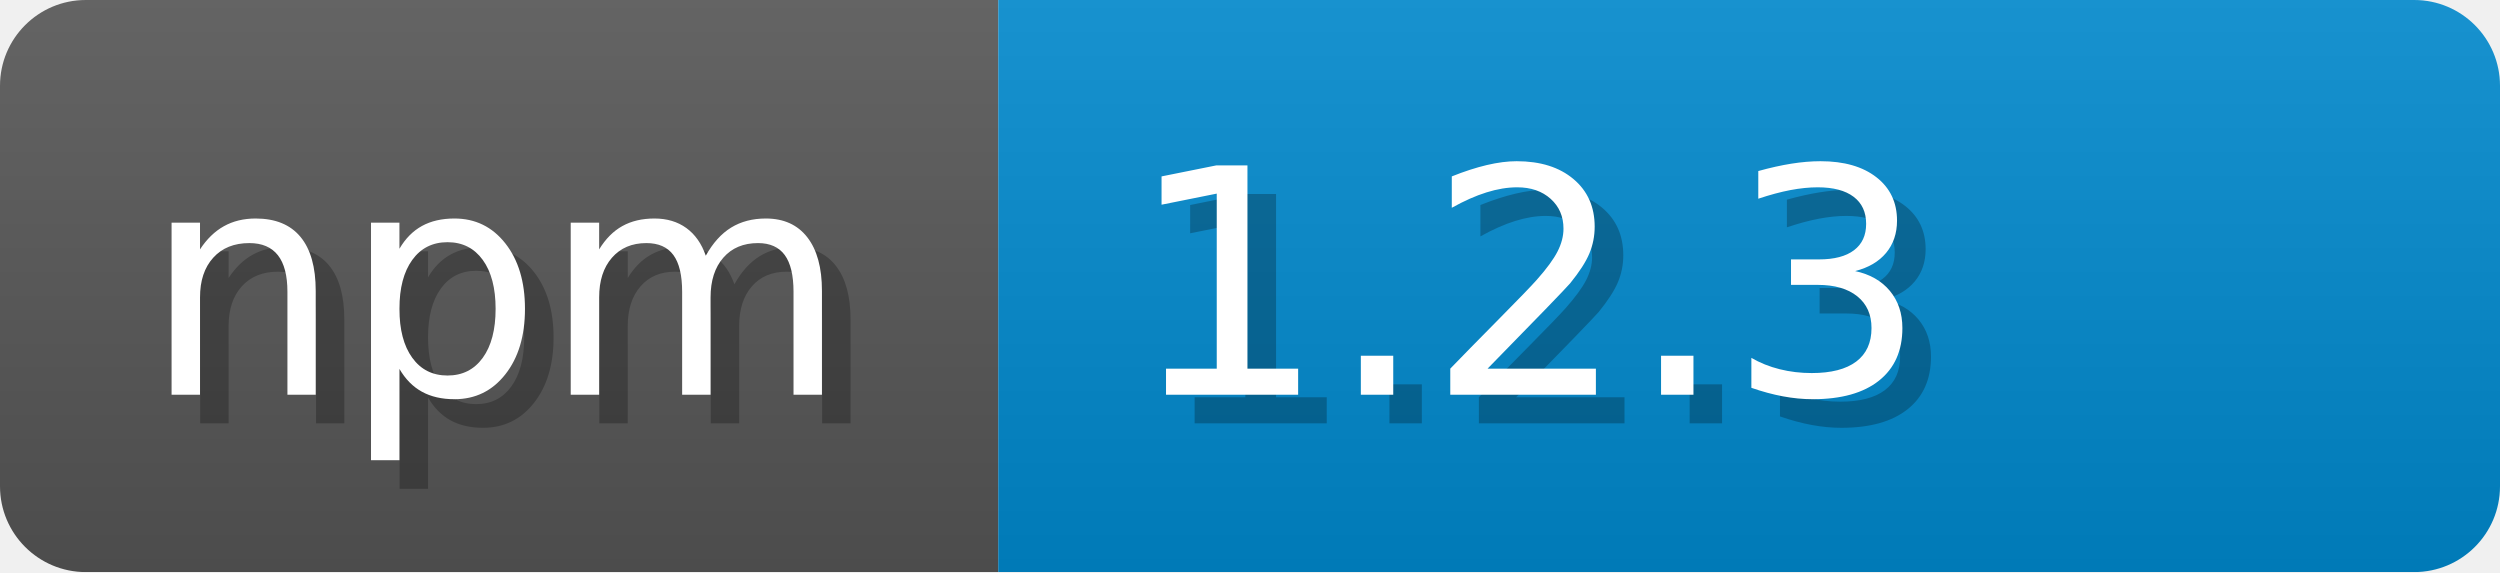
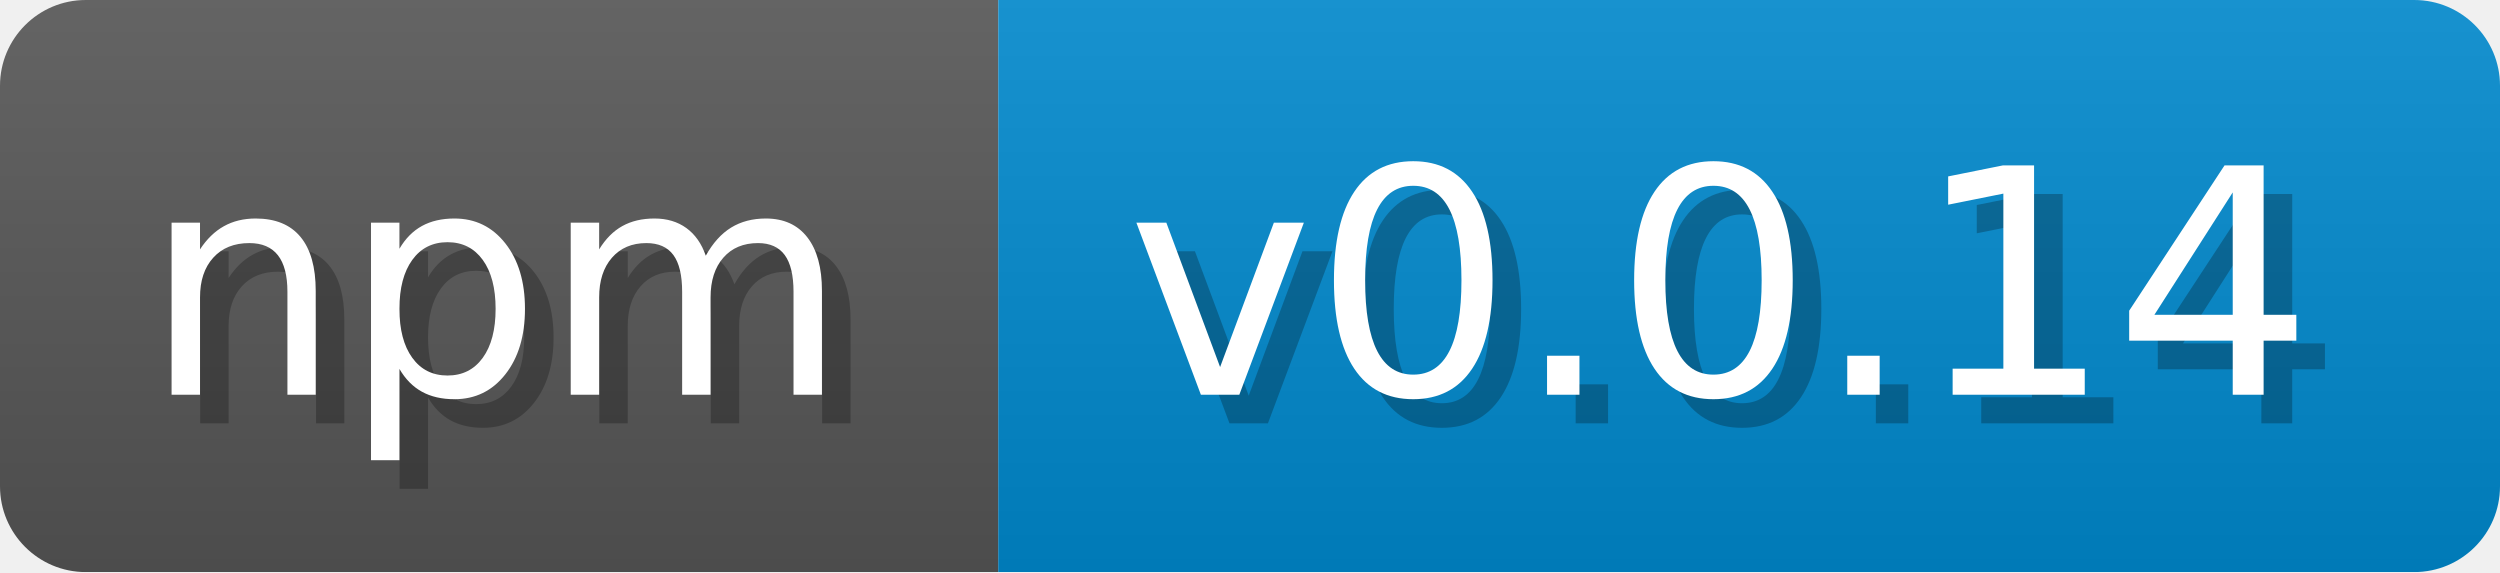
<svg xmlns="http://www.w3.org/2000/svg" width="87.4" height="20" viewBox="0 0 874 200" role="img" aria-label="npm: v4.18.2">
  <linearGradient id="a" x2="0" y2="100%">
    <stop offset="0" stop-opacity=".1" stop-color="#EEE" />
    <stop offset="1" stop-opacity=".1" />
  </linearGradient>
  <mask id="m">
    <rect width="874" height="200" rx="30" fill="#FFF" />
  </mask>
  <g mask="url(#m)">
    <rect width="349" height="200" fill="#555" />
    <rect width="525" height="200" fill="#08C" x="349" />
    <rect width="874" height="200" fill="url(#a)" />
  </g>
  <g aria-hidden="true" fill="#fff" text-anchor="start" font-family="Verdana,DejaVu Sans,sans-serif" font-size="110">
    <text x="60" y="148" textLength="249" fill="#000" opacity="0.25">npm</text>
    <text x="50" y="138" textLength="249">npm</text>
-     <text x="404" y="148" textLength="425" fill="#000" opacity="0.25">1.2.3</text>
-     <text x="394" y="138" textLength="425">1.2.3</text>
+     <text x="404" y="148" textLength="425" fill="#000" opacity="0.25">v0.0.14</text>
+     <text x="394" y="138" textLength="425">v0.0.14</text>
  </g>
</svg>
